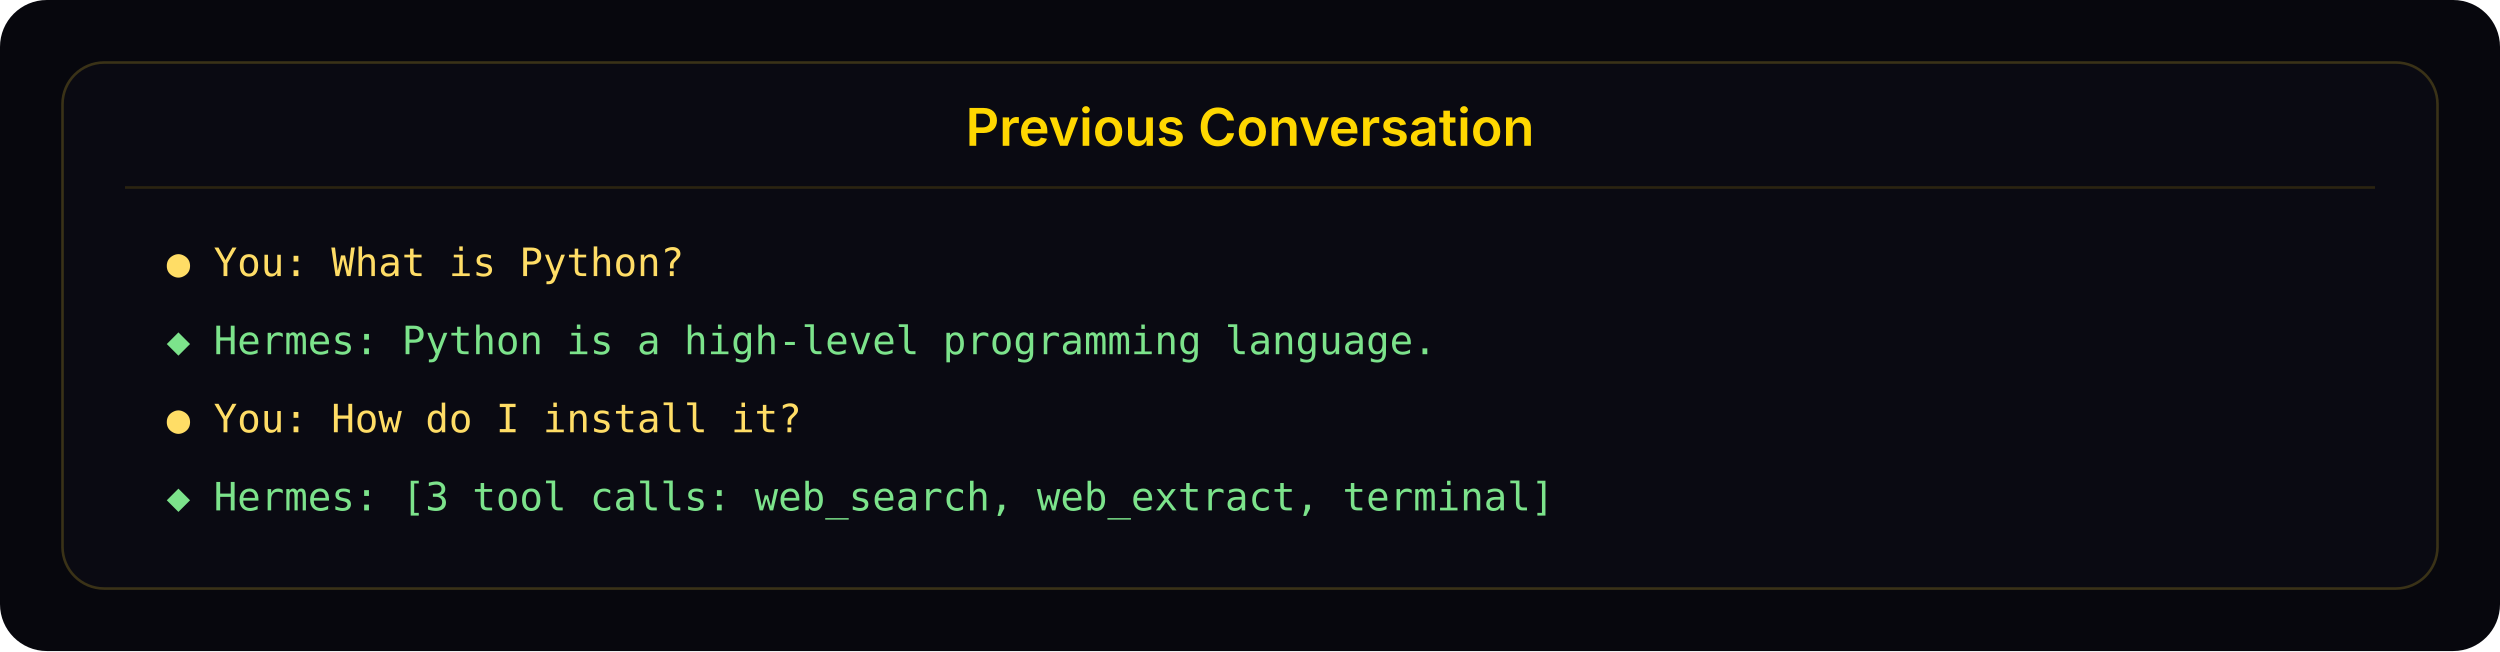
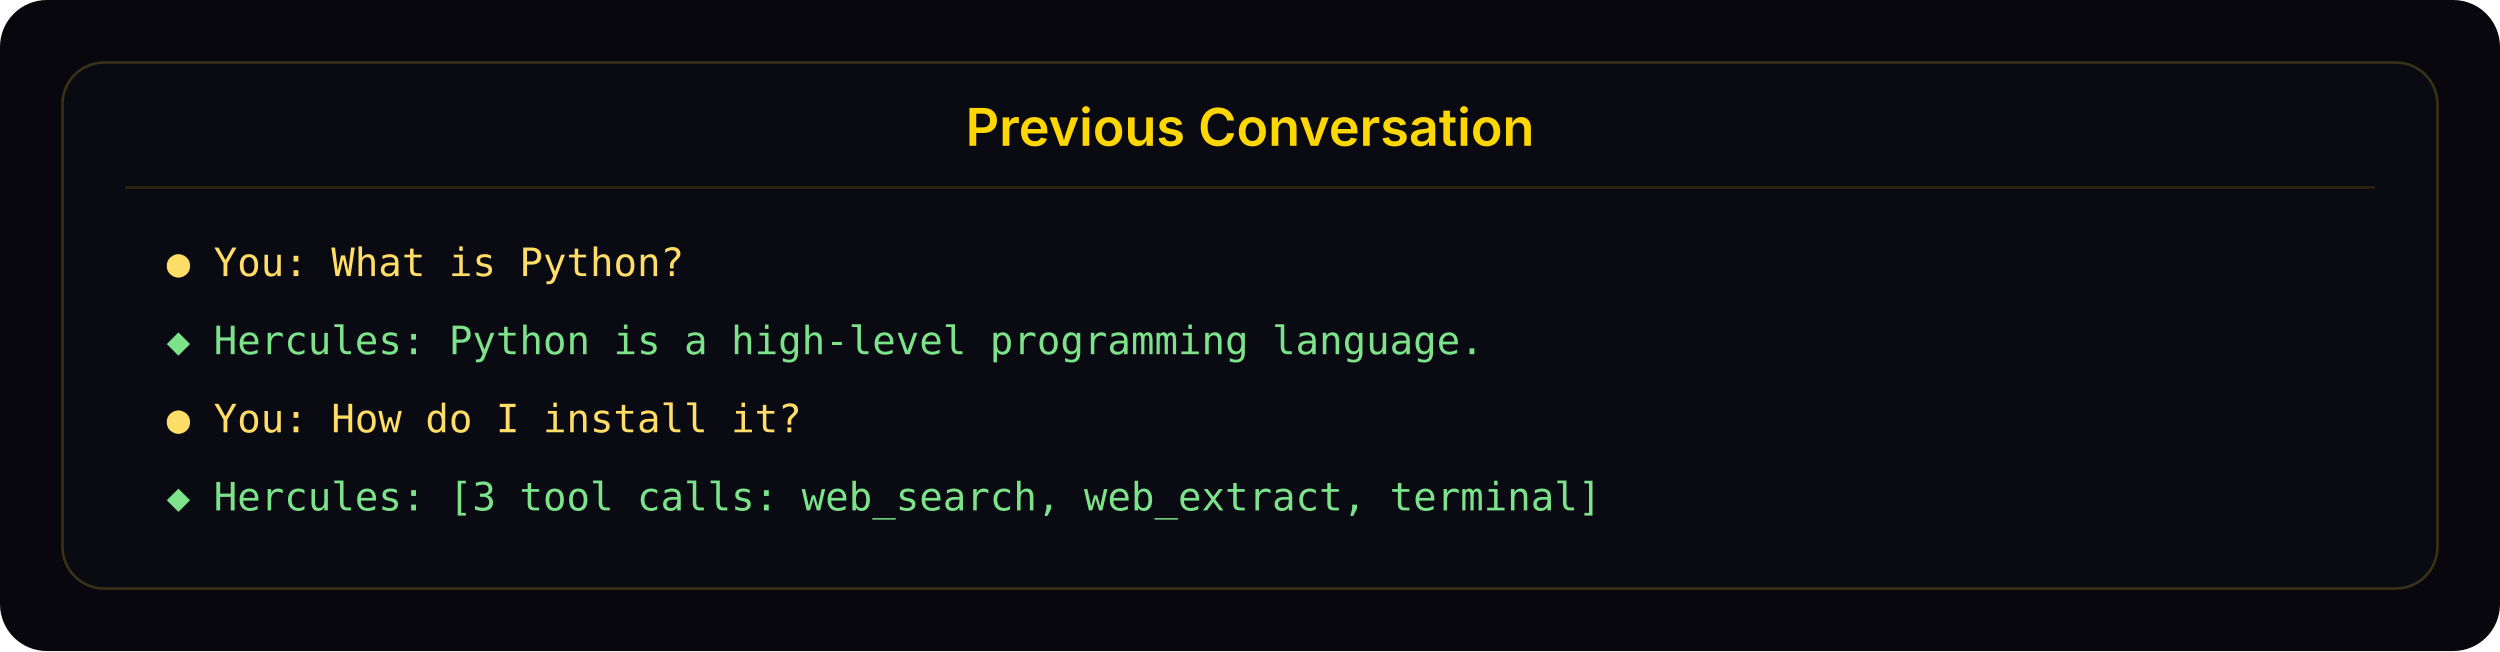
<svg xmlns="http://www.w3.org/2000/svg" width="960" height="250" viewBox="0 0 960 250" role="img" aria-labelledby="title desc">
  <rect width="960" height="250" rx="18" fill="#07070d" />
  <rect x="24" y="24" width="912" height="202" rx="16" fill="#0a0a12" stroke="#3a3217" />
  <text x="480" y="56" text-anchor="middle" fill="#ffd700" font-family="Inter, sans-serif" font-size="20" font-weight="600">Previous Conversation</text>
  <line x1="48" y1="72" x2="912" y2="72" stroke="#2b2410" />
  <text x="64" y="106" fill="#ffdd66" font-family="JetBrains Mono, monospace" font-size="15">● You: What is Python?</text>
-   <text x="64" y="136" fill="#7ce38b" font-family="JetBrains Mono, monospace" font-size="15">◆ Hermes: Python is a high-level programming language.</text>
+   <text x="64" y="136" fill="#7ce38b" font-family="JetBrains Mono, monospace" font-size="15">◆ Hercules: Python is a high-level programming language.</text>
  <text x="64" y="166" fill="#ffdd66" font-family="JetBrains Mono, monospace" font-size="15">● You: How do I install it?</text>
-   <text x="64" y="196" fill="#7ce38b" font-family="JetBrains Mono, monospace" font-size="15">◆ Hermes: [3 tool calls: web_search, web_extract, terminal]</text>
+   <text x="64" y="196" fill="#7ce38b" font-family="JetBrains Mono, monospace" font-size="15">◆ Hercules: [3 tool calls: web_search, web_extract, terminal]</text>
</svg>
